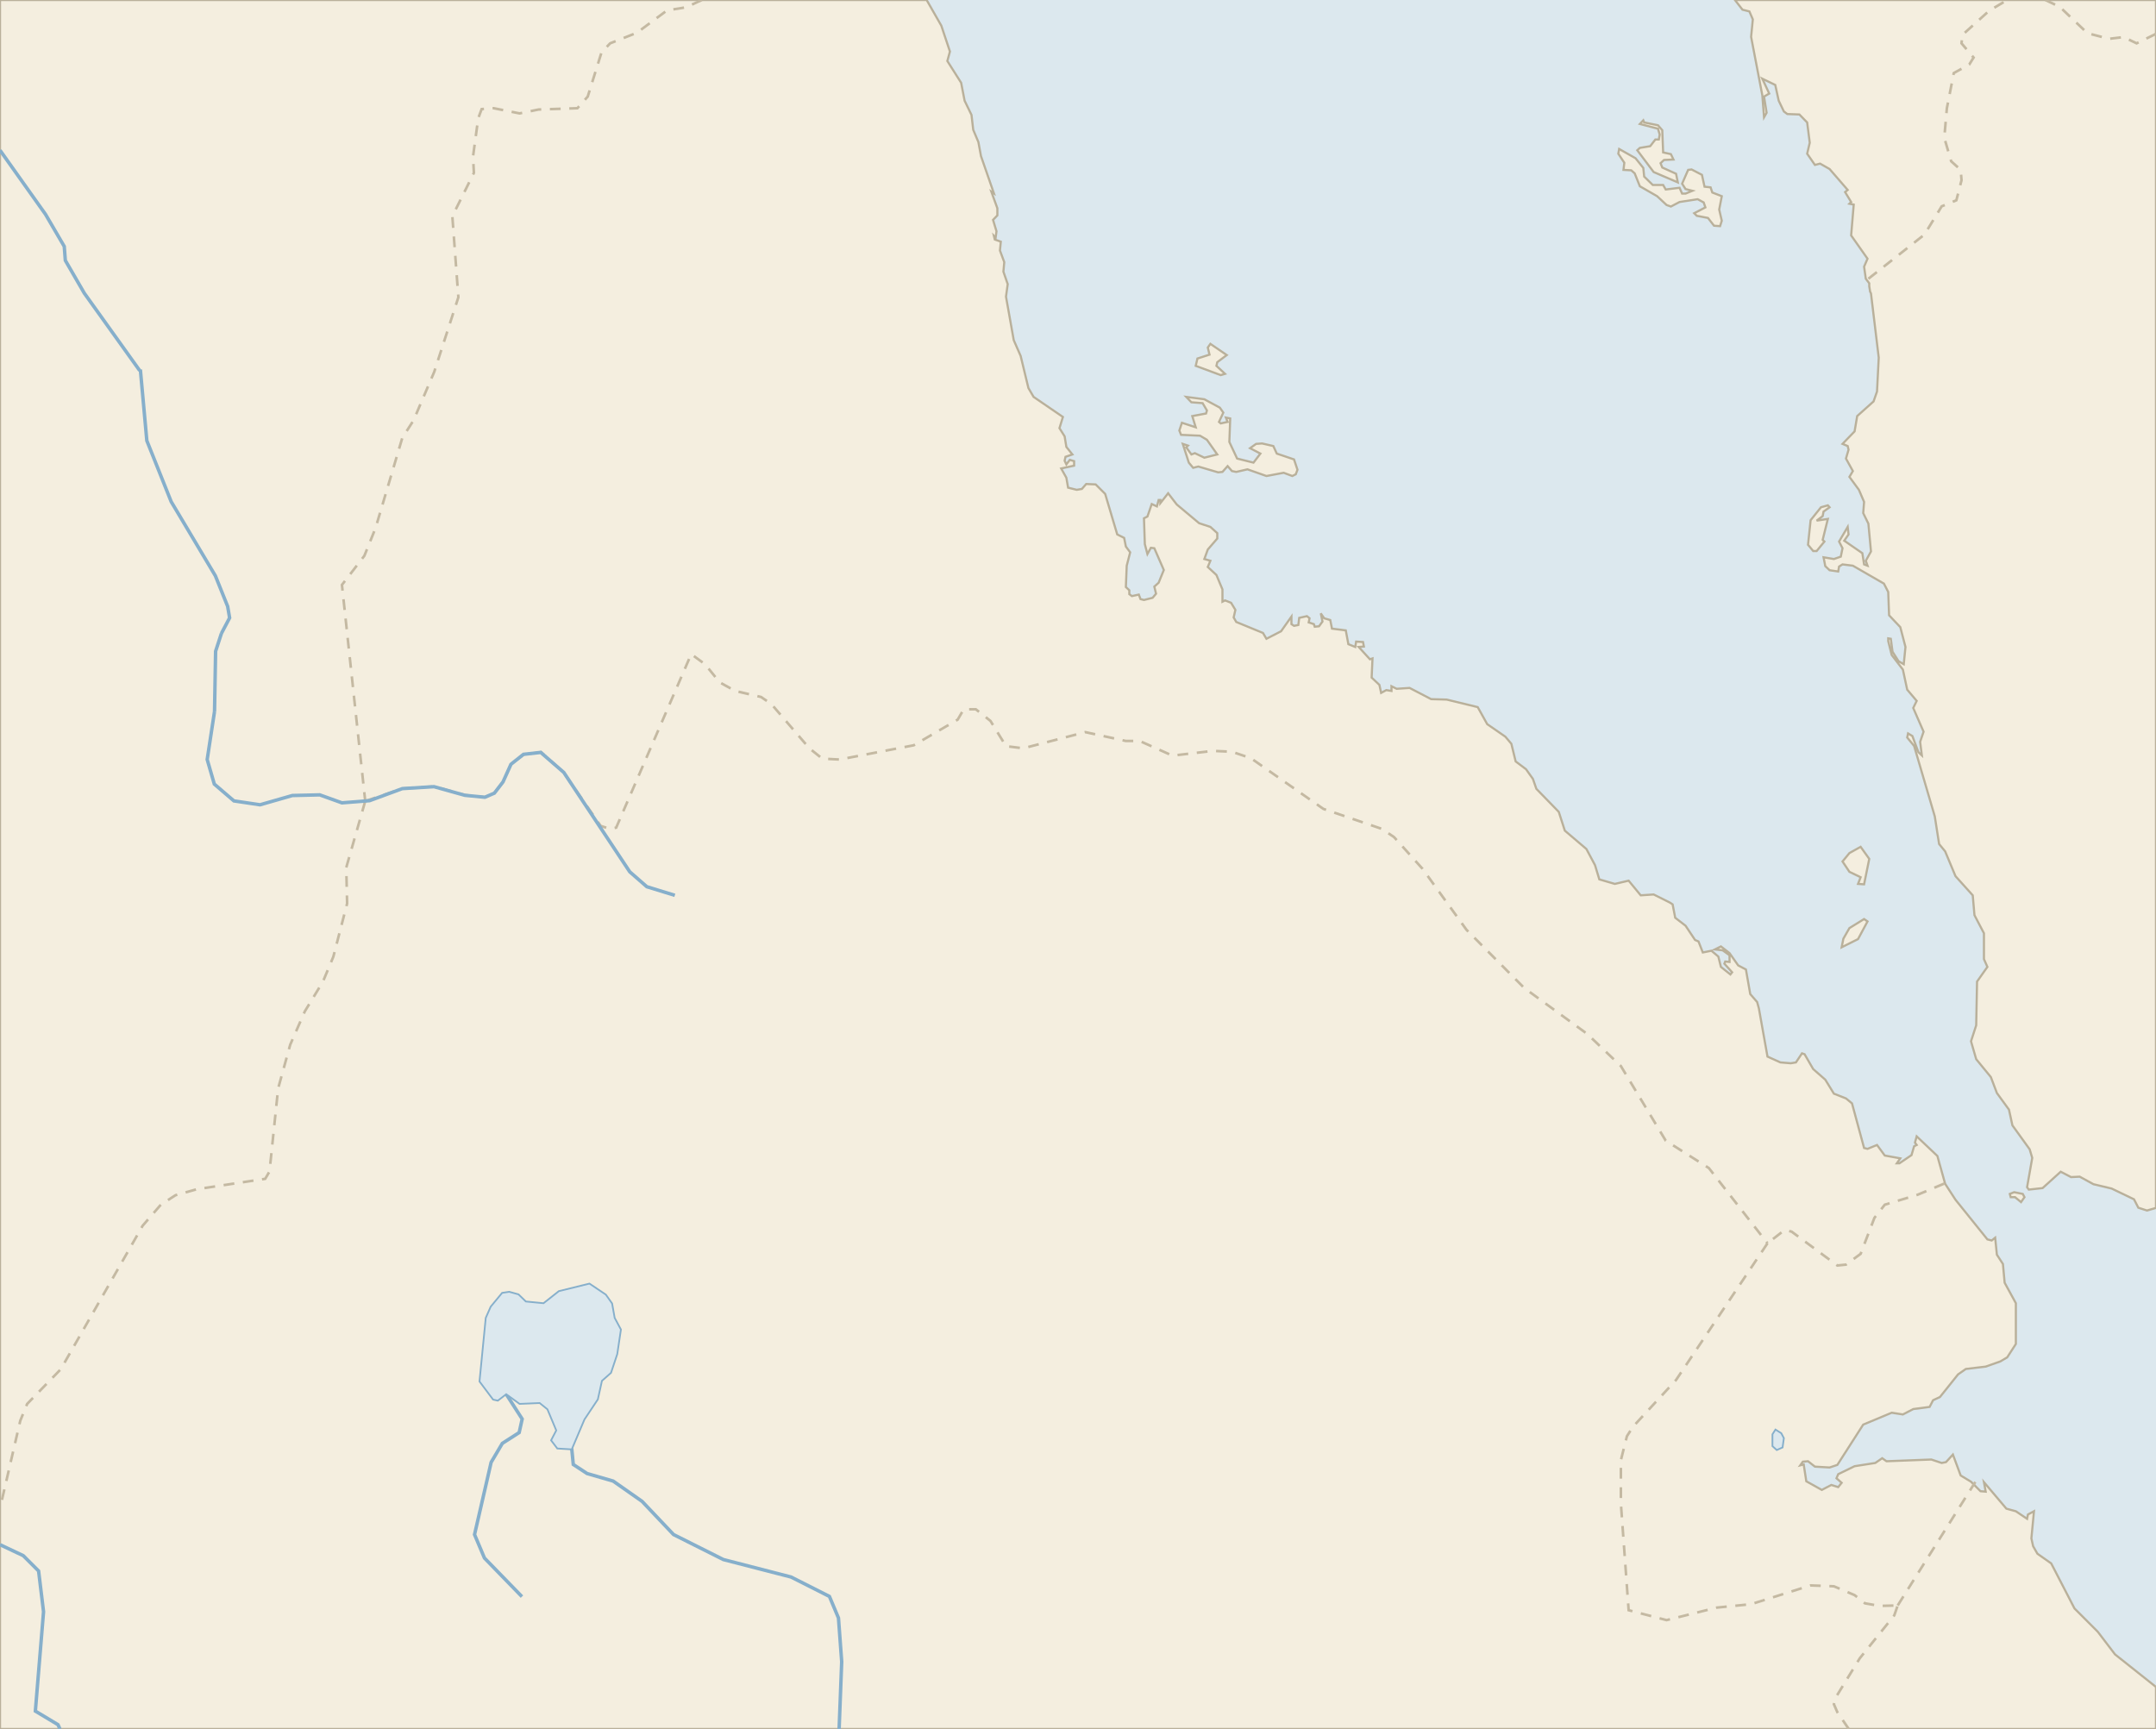
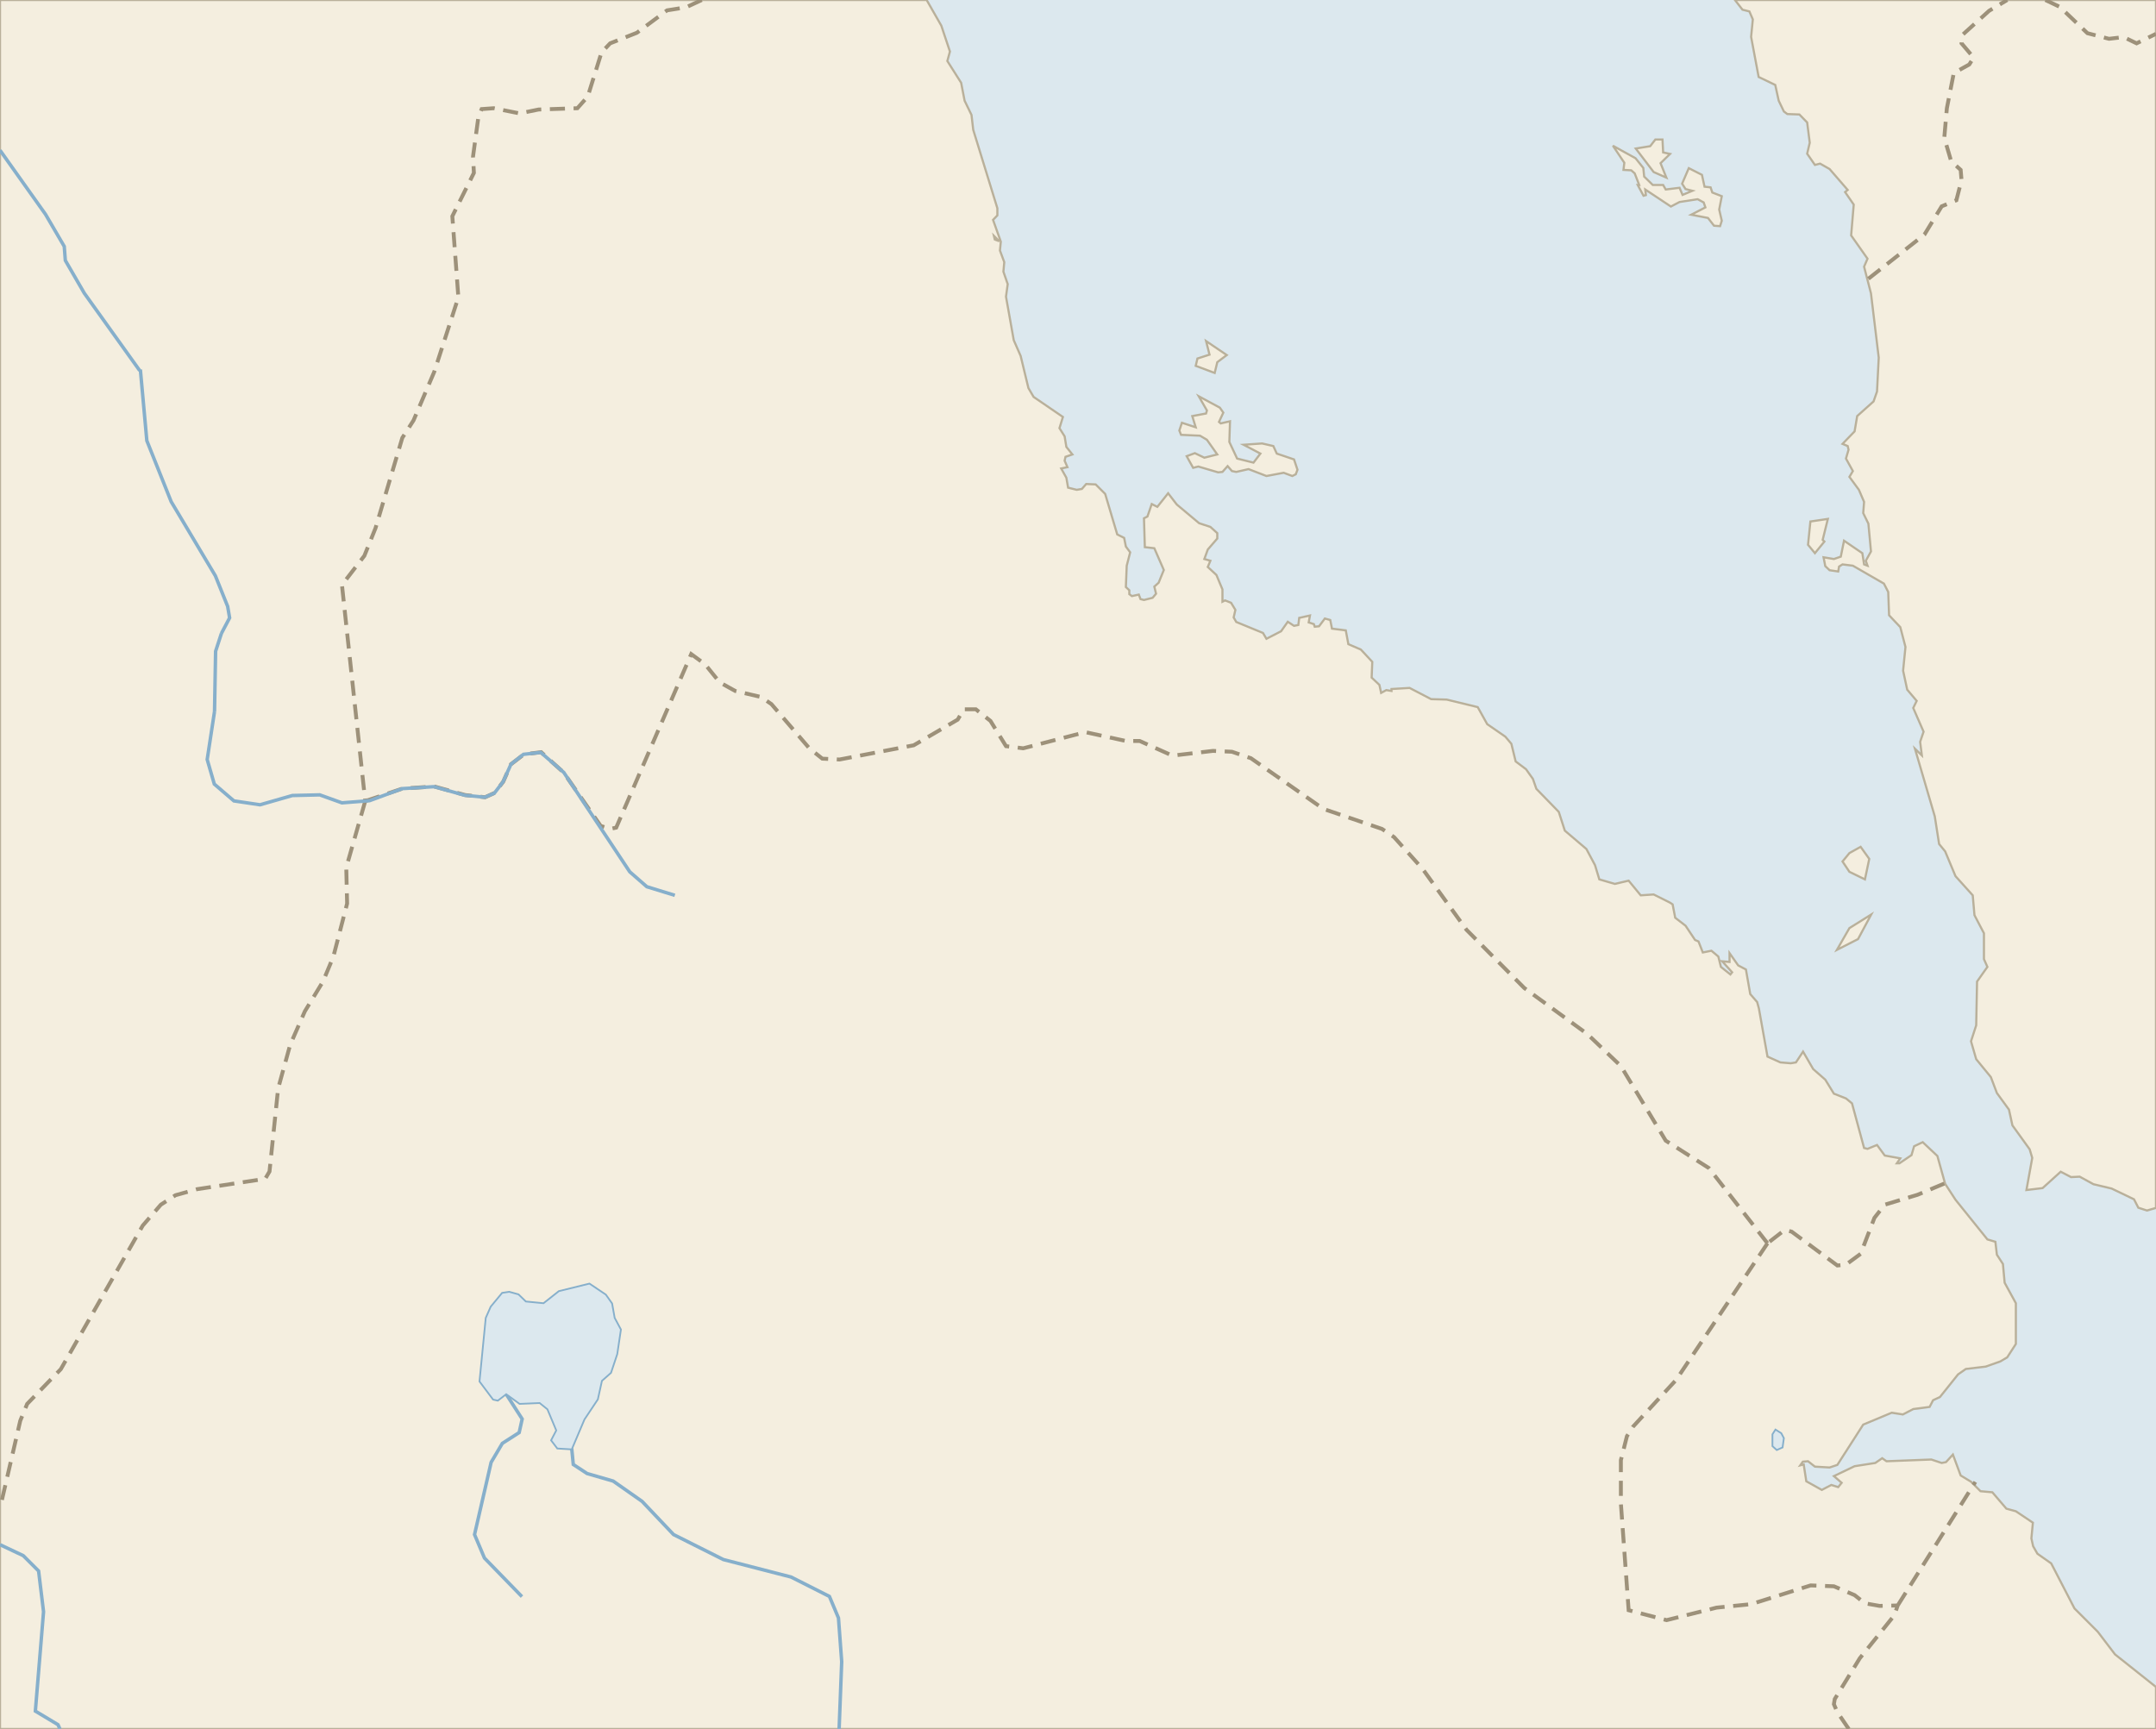
<svg xmlns="http://www.w3.org/2000/svg" viewBox="0 0 1000 802" width="1000" height="802">
  <rect width="1000" height="802" fill="#dce8ee" />
-   <path fill="#f4eedf" stroke="#b9b09a" stroke-width="1" d="M932.6 555.3L932.2 553.8L934.2 553.0L938.2 553.8L939.0 555.3L937.4 557.6L934.6 555.3L932.6 555.3ZM854.2 439.4L855.0 435.4L857.8 430.5L864.6 426.3L866.2 427.4L861.8 435.6L854.2 439.4ZM863.0 406.9L857.8 404.4L854.6 399.6L857.8 395.7L863.0 392.8L867.0 398.4L864.6 410.2L861.8 410.0L863.0 406.9ZM450.6 53.3L451.4 60.2L453.8 65.9L455.0 72.4L461.0 89.7L459.8 88.9L462.6 96.6L462.6 99.9L460.6 102.0L462.2 107.3L461.8 110.2L461.0 109.4L461.4 111.1L464.2 112.1L463.8 116.2L465.8 121.6L465.4 126.0L467.4 131.8L466.6 137.6L470.2 157.8L473.4 165.1L477.0 180.0L479.4 184.1L493.0 193.4L491.4 198.6L493.8 202.4L494.6 207.3L497.4 210.8L494.2 211.9L493.8 213.7L494.6 215.4L496.2 213.3L498.2 213.9L498.2 216.0L492.2 217.3L494.6 221.6L495.4 226.2L499.4 227.2L501.8 226.8L503.8 224.5L508.2 224.7L512.6 229.1L518.2 247.9L521.4 249.5L522.2 253.5L524.2 256.2L522.6 262.4L522.2 272.3L523.8 273.8L523.8 275.6L525.0 276.5L528.2 275.8L529.0 277.9L530.6 278.3L534.6 277.3L536.2 275.4L535.4 272.1L537.4 270.3L539.8 264.4L535.4 254.3L533.8 254.1L532.2 257.0L531.0 252.4L530.6 240.4L532.2 239.6L534.2 233.8L536.6 234.9L537.4 231.9L538.2 231.9L538.2 233.4L541.8 228.8L545.8 234.0L556.2 242.7L561.4 244.4L564.6 247.3L564.6 249.8L560.2 254.9L558.6 259.3L561.4 260.1L560.2 263.0L564.2 266.7L567.0 273.4L567.0 279.1L568.2 278.5L571.0 279.6L573.0 282.9L572.2 286.4L573.4 288.5L585.8 293.6L587.4 296.3L594.2 292.8L599.0 286.0L599.0 289.5L600.2 290.3L602.2 289.9L602.6 286.6L606.2 285.8L607.4 286.8L607.0 288.7L609.4 289.5L609.8 290.7L611.8 290.5L613.4 288.3L612.6 284.5L614.2 286.8L617.0 287.6L617.8 291.6L624.2 292.4L625.4 298.8L628.6 300.1L629.0 297.6L632.2 297.8L632.6 299.9L630.2 300.1L635.4 305.8L636.6 305.4L636.2 314.3L639.8 317.7L640.6 321.4L643.0 320.1L645.4 320.5L645.4 318.3L647.8 319.5L653.8 319.1L663.8 324.3L671.0 324.5L685.4 328.0L689.8 335.9L698.2 341.7L701.0 345.0L703.0 353.2L707.8 356.8L711.0 361.3L712.6 365.9L723.0 376.6L725.8 385.3L735.8 393.8L739.8 401.3L741.8 407.9L749.0 410.0L755.4 408.5L761.0 415.3L767.0 414.9L774.6 418.7L775.8 419.5L777.0 425.7L781.8 429.4L786.2 436.0L787.8 436.7L789.8 441.8L793.8 441.0L797.0 443.7L798.2 448.5L802.6 452.0L803.4 451.0L799.8 447.0L800.2 446.0L802.2 446.2L802.2 443.1L799.0 440.8L795.4 440.4L798.2 439.0L802.2 442.1L806.2 447.8L809.8 449.7L811.8 461.1L815.0 464.8L815.8 467.7L819.8 490.1L825.8 492.8L830.6 493.2L833.0 492.8L835.8 488.6L837.0 489.0L841.0 495.9L846.6 500.8L850.6 507.3L856.2 509.5L859.0 511.8L864.6 532.5L866.2 532.9L870.6 531.1L874.2 536.0L881.4 537.3L879.8 539.6L881.0 539.6L886.6 535.8L887.8 531.7L889.0 531.1L888.2 530.0L889.0 527.1L898.6 536.2L902.2 549.1L907.0 556.5L921.8 574.9L923.8 575.4L925.4 574.1L926.2 582.0L929.0 586.3L929.8 595.0L935.0 604.5L935.0 623.4L931.0 629.6L927.8 631.5L921.0 633.9L911.8 635.0L908.2 637.5L899.8 648.0L896.6 649.5L895.0 652.6L887.4 653.6L882.6 656.1L877.4 655.3L864.2 660.8L852.2 679.5L848.6 680.7L841.8 680.3L838.6 677.8L836.2 678.0L835.0 679.7L836.6 679.3L837.8 687.1L845.0 691.1L849.4 688.8L852.6 689.8L854.2 687.8L851.8 685.7L852.6 683.8L860.2 680.1L869.8 678.6L873.0 676.4L875.0 677.8L895.8 677.0L900.6 678.6L902.6 678.2L905.8 674.7L909.4 684.4L914.2 687.3L918.6 691.7L921.0 691.9L920.2 687.5L930.6 699.8L935.0 701.0L940.2 704.5L940.6 702.5L943.4 701.0L942.2 713.6L943.0 717.2L945.0 720.7L951.4 725.2L962.2 746.1L973.0 756.9L981.0 767.4L1000.0 782.5L1000.0 802.0L0.0 802.0L0.0 0.0L429.8 0.0L436.6 11.9L440.6 23.9L439.4 28.3L445.8 38.4L447.4 46.7L450.6 53.3ZM964.6 545.8L960.6 546.0L955.8 543.5L947.4 551.1L941.0 551.8L940.2 550.7L942.6 537.1L941.4 533.1L933.4 522.0L931.8 514.7L926.2 507.0L923.4 499.6L916.6 491.3L914.2 483.0L916.6 475.6L917.0 455.3L921.8 448.5L920.2 444.9L920.2 432.9L915.8 424.5L915.0 415.3L907.0 406.4L902.2 394.9L899.4 391.5L897.4 378.7L887.8 346.0L884.6 342.1L885.0 340.2L887.0 341.4L889.8 348.9L891.4 350.4L890.6 344.1L892.2 339.4L887.4 328.4L889.0 325.1L884.6 319.9L882.6 310.6L877.4 303.8L875.8 297.4L875.8 296.1L877.0 296.3L877.8 302.3L880.6 306.7L883.0 308.1L883.8 300.1L881.4 290.9L876.2 285.4L875.8 274.6L873.8 270.7L859.4 262.4L854.6 261.8L853.0 262.8L852.6 265.1L848.6 264.5L846.6 262.6L845.8 258.5L850.6 259.3L853.8 258.2L854.6 254.3L853.0 251.2L857.0 244.4L857.4 247.9L855.4 250.8L863.8 256.6L864.6 261.8L866.2 262.4L865.4 260.1L867.8 255.8L866.6 242.9L864.2 238.0L864.6 232.8L862.2 227.2L857.8 221.2L859.4 218.5L856.2 212.7L857.4 208.6L857.0 206.9L854.6 205.9L860.2 200.1L861.4 193.0L869.0 186.2L870.6 181.6L871.4 165.9L867.8 136.1L867.4 135.3L867.0 132.8L867.0 131.4L865.4 129.3L864.6 123.7L866.2 120.0L858.6 109.2L859.8 94.9L857.8 94.5L858.6 93.7L855.8 89.1L857.0 88.1L848.6 78.4L844.2 75.9L841.8 76.5L838.2 71.3L839.4 66.2L838.2 56.8L834.6 53.1L829.0 52.9L827.4 51.7L825.0 46.7L823.4 39.4L817.4 36.5L820.6 43.4L818.2 44.8L819.4 52.3L818.2 54.4L817.4 44.2L812.2 17.1L813.0 9.0L811.4 5.3L808.2 4.5L804.7 0.0L1000.0 0.0L1000.0 560.3L995.8 561.5L991.8 560.2L989.8 556.3L979.4 551.3L971.0 549.3L964.6 545.8ZM845.4 250.4L846.2 251.2L842.6 255.6L841.0 255.6L838.6 252.7L839.8 241.3L844.6 235.3L847.8 234.4L848.6 235.3L845.8 237.3L845.4 239.4L842.6 241.5L847.8 240.7L845.4 250.4ZM595.4 219.3L587.4 220.8L578.6 217.7L573.4 218.9L571.4 218.5L569.4 216.2L567.0 218.9L565.0 219.1L555.8 216.4L553.4 217.0L551.4 214.6L548.6 205.9L551.0 206.7L550.2 207.5L552.6 210.8L554.2 210.2L558.6 212.3L564.6 210.8L559.8 204.0L556.6 202.1L547.8 201.7L547.0 199.7L548.2 196.1L554.6 198.2L553.0 193.0L559.4 191.8L559.8 190.4L557.8 187.0L552.6 186.6L550.2 184.1L558.6 185.2L565.8 189.1L567.4 191.4L565.4 195.7L566.2 196.4L569.4 195.7L568.6 193.7L570.6 194.1L570.2 205.0L573.8 212.7L581.4 214.6L584.6 210.4L579.8 207.9L582.6 205.9L585.4 205.7L590.6 206.9L592.2 210.4L600.2 213.1L601.8 217.9L601.0 220.0L599.4 220.8L595.4 219.3ZM554.6 169.7L555.4 166.3L561.0 164.5L560.2 161.2L561.4 159.5L569.0 164.7L564.6 168.0L564.2 169.7L568.2 173.4L566.2 174.0L554.6 169.7ZM792.2 101.1L787.0 100.1L785.8 98.9L791.0 96.2L790.2 93.9L787.4 92.4L779.0 93.7L775.0 95.8L773.0 95.1L768.6 91.0L760.6 86.4L758.2 80.4L756.6 79.0L753.0 78.8L753.4 75.5L750.6 71.3L751.0 69.1L758.6 73.4L762.2 77.9L762.6 81.9L766.6 85.8L771.4 85.8L772.6 87.9L779.0 87.1L780.2 89.8L781.8 89.8L785.0 88.5L781.8 87.7L780.2 85.2L783.0 78.8L784.6 78.6L789.4 81.1L790.6 86.6L793.4 86.9L794.2 89.3L798.6 91.0L797.4 97.2L798.6 102.4L797.8 104.9L795.0 104.7L792.2 101.1ZM769.4 64.7L769.8 62.4L769.0 59.7L760.6 57.5L762.2 55.8L762.6 56.8L769.0 58.1L771.0 60.4L771.4 70.7L775.0 71.5L776.2 74.0L771.8 74.2L770.2 75.7L771.0 77.7L777.4 80.6L778.2 84.6L767.0 79.8L759.4 69.7L760.6 68.6L765.4 67.8L767.8 64.7L769.4 64.7ZM867.0 132.8L867.0 133.0" />
-   <path fill="none" stroke="#c4b9a2" stroke-width="1.2" stroke-dasharray="5 4" d="M866.6 129.3L892.6 108.8L900.6 95.7L907.4 92.9L909.8 83.6L909.4 78.8L905.0 74.8L901.8 63.9L903.0 50.2L906.2 33.9L913.4 29.9L915.4 26.7L909.8 20.1L910.2 16.2L922.6 5.0L931.0 0.0M948.7 0.0L955.4 3.2L968.2 15.4L978.2 18.0L985.0 17.2L991.0 20.1L1000.0 15.7M325.5 0.0L318.2 3.4L309.4 4.8L295.4 15.2L283.0 20.1L279.0 24.3L272.6 44.8L267.8 50.2L249.8 50.8L241.0 52.6L229.0 50.2L223.4 50.6L221.8 54.9L219.4 72.6L219.8 80.2L209.8 100.3L212.6 137.9L201.4 172.5L191.8 195.0L186.6 203.1L174.2 244.9L169.0 257.8L158.6 271.3L169.4 371.6M169.4 371.6L160.6 402.4L161.0 419.1L154.6 443.8L149.8 455.3L141.4 469.1L134.6 484.6L129.0 504.9L125.0 543.4L123.0 546.8L91.4 551.6L81.4 554.4L74.6 558.8L66.2 568.5L28.2 635.1L12.6 651.2L9.4 659.0L0.0 699.6M857.5 802.0L852.2 794.2L850.6 790.5L851.0 788.1L862.6 769.2L878.6 749.3L880.2 744.7M880.2 744.7L916.2 687.4M169.4 371.6L186.6 365.8L201.4 364.8L215.8 368.8L225.0 369.8L229.4 367.8L233.4 362.6L237.0 354.5L243.0 349.9L251.0 348.9L261.4 358.3L278.6 383.1L283.0 384.5L285.8 383.9L320.6 303.4L327.0 308.1L333.8 316.5L341.0 320.5L353.0 323.3L357.8 326.6L375.4 347.1L381.4 351.9L389.4 352.3L423.8 345.7L444.2 333.8L447.0 329.0L452.6 329.0L459.4 334.4L466.6 346.1L474.6 347.1L503.4 339.6L522.2 343.7L528.6 343.7L543.8 350.5L562.6 348.3L571.4 348.7L580.2 351.7L613.8 375.2L641.0 384.5L646.6 388.3L659.8 403.0L680.2 431.3L707.0 458.3L736.2 479.6L751.8 494.5L772.6 529.1L792.6 541.8L819.8 576.7M819.8 576.7L777.4 640.1L757.4 661.8L754.6 666.2L751.8 677.3L751.8 697.4L755.4 746.9L773.0 751.5L796.2 745.7L812.2 744.1L839.8 735.4L850.6 735.8L860.2 739.9L865.0 743.7L871.8 744.9L880.2 744.7M901.8 549.0L889.4 554.2L874.2 558.8L869.4 564.9L863.0 581.6L856.2 586.6L852.2 587.0L831.0 571.3L827.8 570.5L819.8 576.7" />
+   <path fill="#f4eedf" stroke="#b9b09a" stroke-width="1" d="M451.4 60.2L462.6 96.6L462.6 99.9L460.6 102.0L464.2 112.1L463.8 116.2L465.8 121.6L465.4 126.0L467.4 131.8L466.6 137.6L470.2 157.8L473.4 165.1L477.0 180.0L479.4 184.1L493.0 193.4L491.4 198.6L493.8 202.4L494.6 207.3L497.4 210.8L494.2 211.9L493.8 213.7L495.1 216.7L492.2 217.3L494.6 221.6L495.4 226.2L499.4 227.2L501.8 226.8L503.8 224.5L508.2 224.7L512.6 229.1L518.2 247.9L521.4 249.5L522.2 253.5L524.2 256.2L522.6 262.4L522.2 272.3L523.8 273.8L523.8 275.6L525.0 276.5L528.2 275.8L529.0 277.9L530.6 278.3L534.6 277.3L536.2 275.4L535.4 272.1L537.4 270.3L539.8 264.4L535.4 254.3L531.0 253.8L530.6 240.4L532.2 239.6L534.2 233.8L536.8 235.1L541.8 228.8L545.8 234.0L556.2 242.7L561.4 244.4L564.6 247.3L564.6 249.8L560.2 254.9L558.6 259.3L561.4 260.1L560.2 263.0L564.2 266.7L567.0 273.4L567.0 279.1L568.2 278.5L571.0 279.6L573.0 282.9L572.2 286.4L573.4 288.5L585.8 293.6L587.4 296.3L594.2 292.8L597.3 288.4L600.2 290.3L602.2 289.9L602.6 286.6L607.6 285.5L607.0 288.7L609.4 289.5L609.8 290.7L611.8 290.5L614.5 286.9L617.0 287.6L617.8 291.6L624.2 292.4L625.4 298.8L631.2 301.3L636.5 307.0L636.2 314.3L639.8 317.7L640.6 321.4L643.0 320.1L645.4 320.5L645.4 319.6L653.8 319.1L663.8 324.3L671.0 324.5L685.4 328.0L689.8 335.9L698.2 341.7L701.0 345.0L703.0 353.2L707.8 356.8L711.0 361.3L712.6 365.9L723.0 376.6L725.8 385.3L735.8 393.8L739.8 401.3L741.8 407.9L749.0 410.0L755.4 408.5L761.0 415.3L767.0 414.9L774.6 418.7L775.8 419.5L777.0 425.7L781.8 429.4L786.2 436.0L787.8 436.7L789.8 441.8L793.8 441.0L797.0 443.7L798.2 448.5L802.6 452.0L803.4 451.0L798.8 445.9L802.2 446.2L802.2 442.1L806.2 447.8L809.8 449.7L811.8 461.1L815.0 464.8L815.8 467.7L819.8 490.1L825.8 492.8L830.6 493.2L833.0 492.8L836.3 487.8L841.0 495.9L846.6 500.8L850.6 507.3L856.2 509.5L859.0 511.8L864.6 532.5L866.2 532.9L870.6 531.1L874.2 536.0L881.4 537.3L879.8 539.6L881.0 539.6L886.6 535.8L887.8 531.7L891.8 529.8L898.6 536.2L902.2 549.1L907.0 556.5L921.8 574.9L925.5 576.0L926.2 582.0L929.0 586.3L929.8 595.0L935.0 604.5L935.0 623.4L931.0 629.6L927.8 631.5L921.0 633.9L911.8 635.0L908.2 637.5L899.8 648.0L896.6 649.5L895.0 652.6L887.4 653.6L882.6 656.1L877.4 655.3L864.2 660.8L852.2 679.5L848.6 680.7L841.8 680.3L838.6 677.8L836.2 678.0L835.0 679.7L836.6 679.3L837.8 687.1L845.0 691.1L849.4 688.8L852.6 689.8L854.2 687.8L850.6 684.7L860.2 680.1L869.8 678.6L873.0 676.4L875.0 677.8L895.8 677.0L900.6 678.6L902.6 678.2L905.8 674.7L909.4 684.4L914.2 687.3L918.6 691.7L924.1 692.2L930.6 699.8L935.0 701.0L942.9 706.3L942.2 713.6L943.0 717.2L945.0 720.7L951.4 725.2L962.2 746.1L973.0 756.9L981.0 767.4L1000.0 782.5L1000.0 802.0L0.0 802.0L0.0 0.0L429.8 0.0L436.6 11.9L440.6 23.9L439.4 28.3L445.8 38.4L447.4 46.7L450.6 53.3L451.4 60.2ZM461.0 109.4L461.4 111.1L463.5 111.9L461.0 109.4ZM812.2 17.1L813.0 9.0L811.4 5.3L808.2 4.5L804.7 0.0L1000.0 0.0L1000.0 560.3L995.8 561.5L991.8 560.2L989.8 556.3L979.4 551.3L971.0 549.3L964.6 545.8L960.6 546.0L955.8 543.5L947.4 551.1L939.9 552.0L942.6 537.1L941.4 533.1L933.4 522.0L931.8 514.7L926.2 507.0L923.4 499.6L916.6 491.3L914.2 483.0L916.6 475.6L917.0 455.3L921.8 448.5L920.2 444.9L920.2 432.9L915.8 424.5L915.0 415.3L907.0 406.4L902.2 394.9L899.4 391.5L897.4 378.7L888.2 347.3L891.4 350.4L890.6 344.1L892.2 339.4L887.4 328.4L889.0 325.1L884.6 319.9L882.7 311.1L883.8 300.1L881.4 290.9L876.2 285.4L875.8 274.6L873.8 270.7L859.4 262.4L854.6 261.8L853.0 262.8L852.6 265.1L848.6 264.5L846.6 262.6L845.8 258.5L850.6 259.3L853.8 258.2L855.3 250.8L863.8 256.6L864.6 261.8L866.2 262.4L865.4 260.1L867.8 255.8L866.6 242.9L864.2 238.0L864.6 232.8L862.2 227.2L857.8 221.2L859.4 218.5L856.2 212.7L857.4 208.6L857.0 206.9L854.6 205.9L860.2 200.1L861.4 193.0L869.0 186.2L870.6 181.6L871.4 165.9L867.8 136.1L864.6 123.7L866.2 120.0L858.6 109.2L859.8 94.9L855.8 89.1L857.0 88.1L848.6 78.4L844.2 75.9L841.8 76.5L838.2 71.3L839.4 66.2L838.2 56.8L834.6 53.1L829.0 52.9L827.4 51.7L825.0 46.7L823.4 39.4L815.7 35.7L812.2 17.1ZM857.8 430.5L867.9 424.2L861.8 435.6L852.0 440.6L857.8 430.5ZM857.8 404.4L854.6 399.6L857.8 395.7L863.0 392.8L867.0 398.4L865.0 407.9L857.8 404.4ZM847.8 240.7L845.4 250.4L846.2 251.2L841.8 256.6L838.6 252.7L839.7 241.9L847.8 240.7ZM758.6 73.4L762.2 77.9L762.6 81.9L766.6 85.8L771.4 85.8L772.6 87.9L779.0 87.1L780.4 90.4L785.0 88.5L781.8 87.7L780.2 85.2L783.3 78.0L789.4 81.1L790.6 86.6L793.4 86.9L794.2 89.3L798.6 91.0L797.4 97.2L798.6 102.4L797.8 104.9L795.0 104.7L792.2 101.1L784.4 99.6L791.0 96.2L790.2 93.9L787.4 92.4L779.0 93.7L775.0 95.8L763.1 87.9L763.4 90.5L762.3 90.8L759.6 85.8L760.3 85.8L758.2 80.4L756.6 79.0L753.0 78.8L753.4 75.5L748.1 67.6L758.6 73.4ZM771.4 70.7L774.6 71.4L770.2 75.7L772.9 82.4L767.0 79.8L758.7 68.9L765.4 67.8L767.8 64.7L771.1 64.7L771.4 70.7ZM554.2 210.2L558.6 212.3L564.6 210.8L559.8 204.0L556.6 202.1L547.8 201.7L547.0 199.7L548.2 196.1L554.6 198.2L553.0 193.0L559.4 191.8L559.8 190.4L556.0 183.8L565.8 189.1L567.4 191.4L565.4 195.7L566.2 196.4L570.5 195.4L570.2 205.0L573.8 212.7L581.4 214.6L584.6 210.4L576.8 206.3L585.4 205.7L590.6 206.9L592.2 210.4L600.2 213.1L601.8 217.9L601.0 220.0L599.4 220.8L595.4 219.3L587.4 220.8L579.1 217.6L573.4 218.9L571.4 218.5L569.4 216.2L567.0 218.9L565.0 219.1L555.8 216.4L553.4 217.0L550.4 211.6L554.2 210.2ZM554.6 169.7L555.4 166.3L561.0 164.5L559.4 158.2L569.0 164.7L564.6 168.0L563.4 173.0L554.6 169.7Z" />
+   <path fill="none" stroke="#9d917a" stroke-width="1.8" stroke-dasharray="7 4" d="M866.6 129.3L892.6 108.8L900.6 95.7L907.4 92.9L909.8 83.6L909.4 78.8L905.0 74.8L901.8 63.9L903.0 50.2L906.2 33.9L913.4 29.9L915.4 26.7L909.8 20.1L910.2 16.2L922.6 5.0L931.0 0.0M948.7 0.0L955.4 3.2L968.2 15.4L978.2 18.0L985.0 17.2L991.0 20.1L1000.0 15.7M325.5 0.0L318.2 3.4L309.4 4.8L295.4 15.2L283.0 20.1L279.0 24.3L272.6 44.8L267.8 50.2L249.8 50.8L241.0 52.6L229.0 50.2L223.4 50.6L221.8 54.9L219.4 72.6L219.8 80.2L209.8 100.3L212.6 137.9L201.4 172.5L191.8 195.0L186.6 203.1L174.2 244.9L169.0 257.8L158.6 271.3L169.4 371.6M169.4 371.6L160.6 402.4L161.0 419.1L154.6 443.8L149.8 455.3L141.4 469.1L134.6 484.6L129.0 504.9L125.0 543.4L123.0 546.8L91.4 551.6L81.4 554.4L74.6 558.8L66.2 568.5L28.2 635.1L12.6 651.2L9.4 659.0L0.0 699.6M857.5 802.0L852.2 794.2L850.6 790.5L851.0 788.1L862.6 769.2L878.6 749.3L880.2 744.7M880.2 744.7L916.2 687.4M169.4 371.6L186.6 365.8L201.4 364.8L215.8 368.8L225.0 369.8L229.4 367.8L233.4 362.6L237.0 354.5L243.0 349.9L251.0 348.9L261.4 358.3L278.6 383.1L283.0 384.5L285.8 383.9L320.6 303.4L327.0 308.1L333.8 316.5L341.0 320.5L353.0 323.3L357.8 326.6L375.4 347.1L381.4 351.9L389.4 352.3L423.8 345.7L444.2 333.8L447.0 329.0L452.6 329.0L459.4 334.4L466.6 346.1L474.6 347.1L503.4 339.6L522.2 343.7L528.6 343.7L543.8 350.5L562.6 348.3L571.4 348.7L580.2 351.7L613.8 375.2L641.0 384.5L646.6 388.3L659.8 403.0L680.2 431.3L707.0 458.3L736.2 479.6L751.8 494.5L772.6 529.1L792.6 541.8L819.8 576.7M819.8 576.7L777.4 640.1L757.4 661.8L754.6 666.2L751.8 677.3L751.8 697.4L755.4 746.9L773.0 751.5L796.2 745.7L812.2 744.1L839.8 735.4L850.6 735.8L860.2 739.9L865.0 743.7L871.8 744.9L880.2 744.7M901.8 549.0L889.4 554.2L874.2 558.8L869.4 564.9L863.0 581.6L856.2 586.6L852.2 587.0L831.0 571.3L827.8 570.5L819.8 576.7" />
  <path fill="none" stroke="#86afcb" stroke-width="1.6" d="M234.8 646.8L238.9 642.3L244.1 641.0L251.6 641.3L257.8 649.1L265.2 672.3M102.7 293.8L100.0 302.1L99.5 330.0M242.1 740.6L224.7 722.7L220.1 711.8L227.8 678.3L233.0 669.5L240.8 664.5L242.2 658.2L234.8 646.7M265.2 672.1L265.9 679.3L272.3 683.5L284.4 687.0L297.8 696.4L312.4 711.8L335.5 723.4L366.9 731.5L384.7 740.5L388.9 750.5L390.4 770.8L389.2 802.0M64.8 171.9L39.1 136.0L30.3 120.8L29.8 114.3L21.1 99.4L0.0 69.7M65.1 171.4L68.1 204.4L79.4 232.7L99.9 267.1L105.6 281.3L106.5 286.6L102.7 293.8M27.8 802.0L26.9 800.0L16.4 793.7L20.2 747.6L17.9 728.7L10.8 721.6L0.0 716.5M313.0 415.3L300.0 411.3L292.1 404.4L261.5 358.3L250.8 349.0L242.8 349.9L237.0 354.5L233.3 362.7L229.3 367.9L224.9 369.8L215.6 368.9L201.3 364.9L186.6 365.8L171.4 371.4L158.6 372.4L148.3 368.7L135.6 369.0L120.6 373.3L108.5 371.5L99.4 363.7L96.1 352.3L99.5 330.0" />
  <path fill="#dce8ee" stroke="#86afcb" stroke-width="0.8" d="M250.3 650.8L241.0 651.2L234.8 646.7L230.9 649.7L228.7 649.2L222.4 640.8L225.3 611.3L227.6 606.1L232.9 599.7L236.2 599.2L240.5 600.4L243.9 603.7L252.1 604.5L259.2 598.9L273.4 595.4L281.0 600.5L283.9 604.6L285.1 611.3L288.0 616.7L286.3 628.1L283.4 636.8L279.2 640.5L277.3 649.1L271.1 658.4L265.2 672.3L258.5 671.9L255.6 668.1L258.0 663.5L253.9 653.7L250.3 650.8ZM826.8 671.4L824.1 672.6L822.1 670.8L822.1 665.3L823.5 663.1L826.2 664.8L827.4 667.1L826.8 671.4Z" />
+   <path fill="#cfe0ea" stroke="#86afcb" stroke-width="1" stroke-dasharray="3 3" d="" />
</svg>
